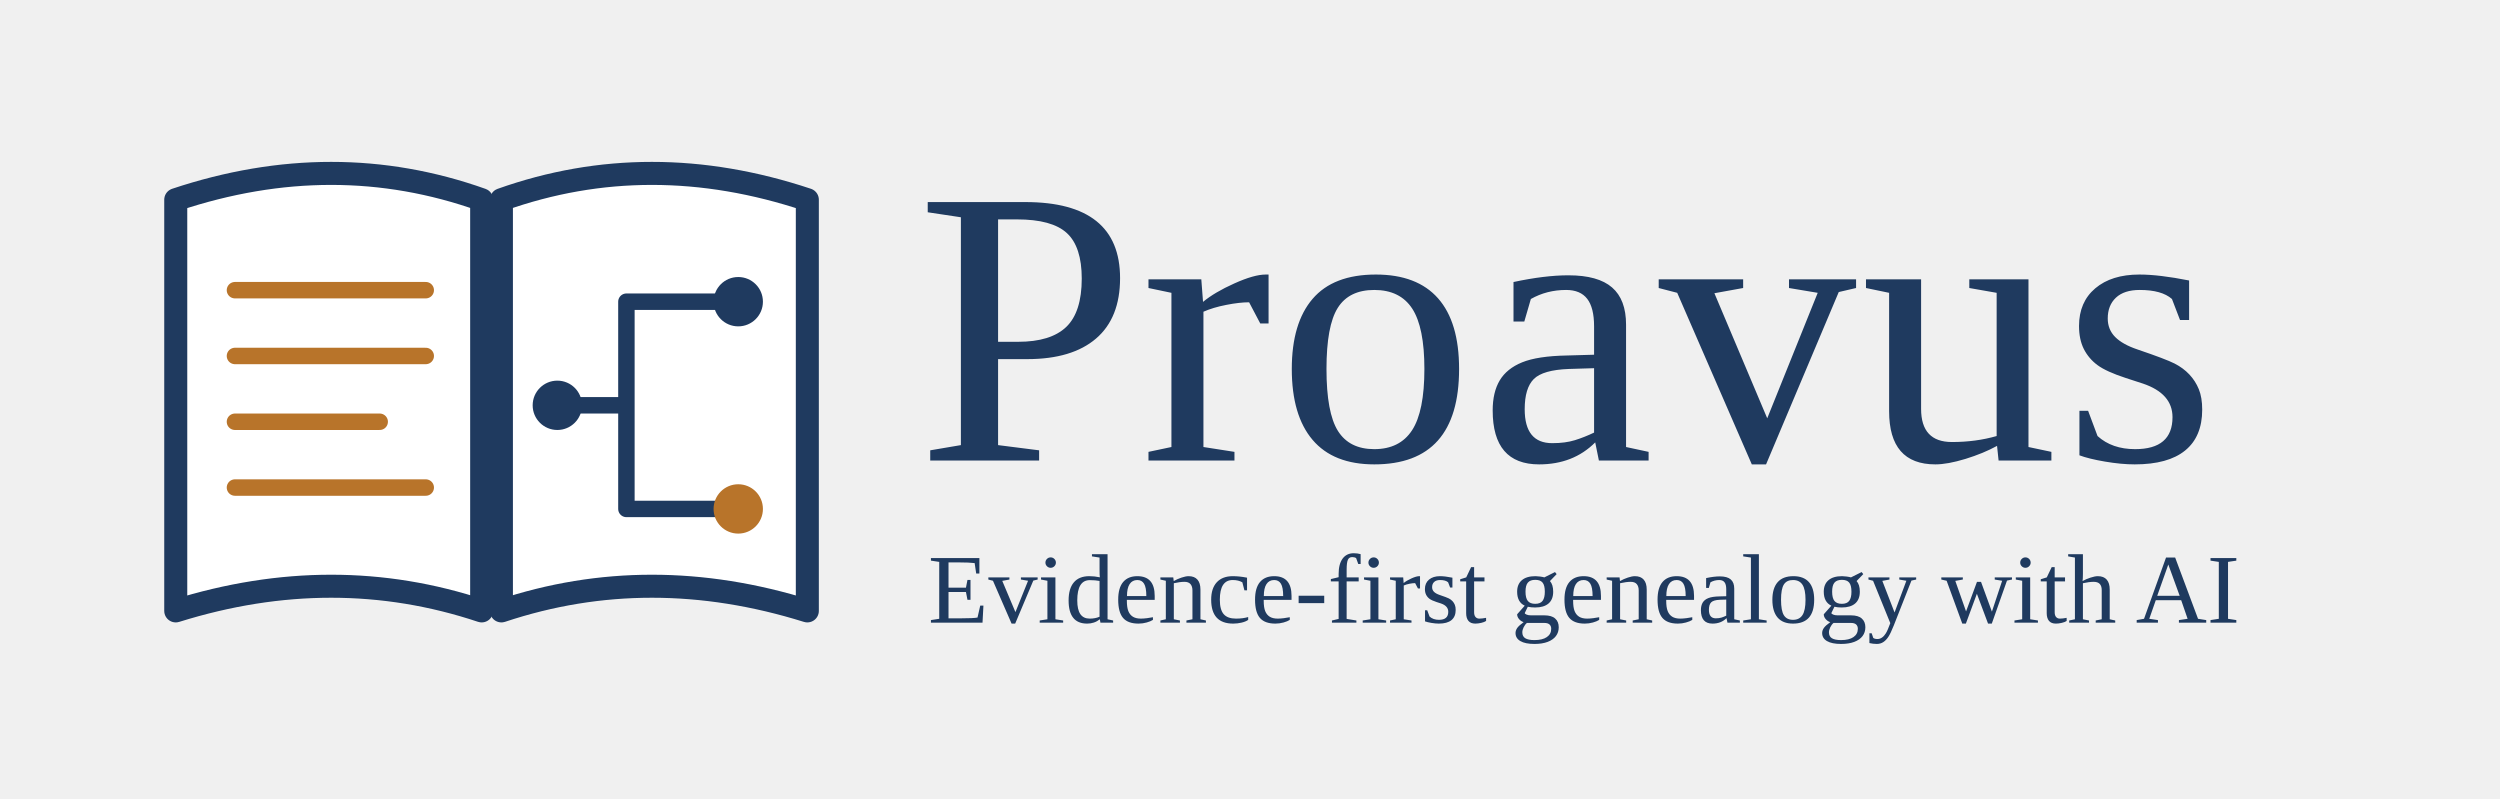
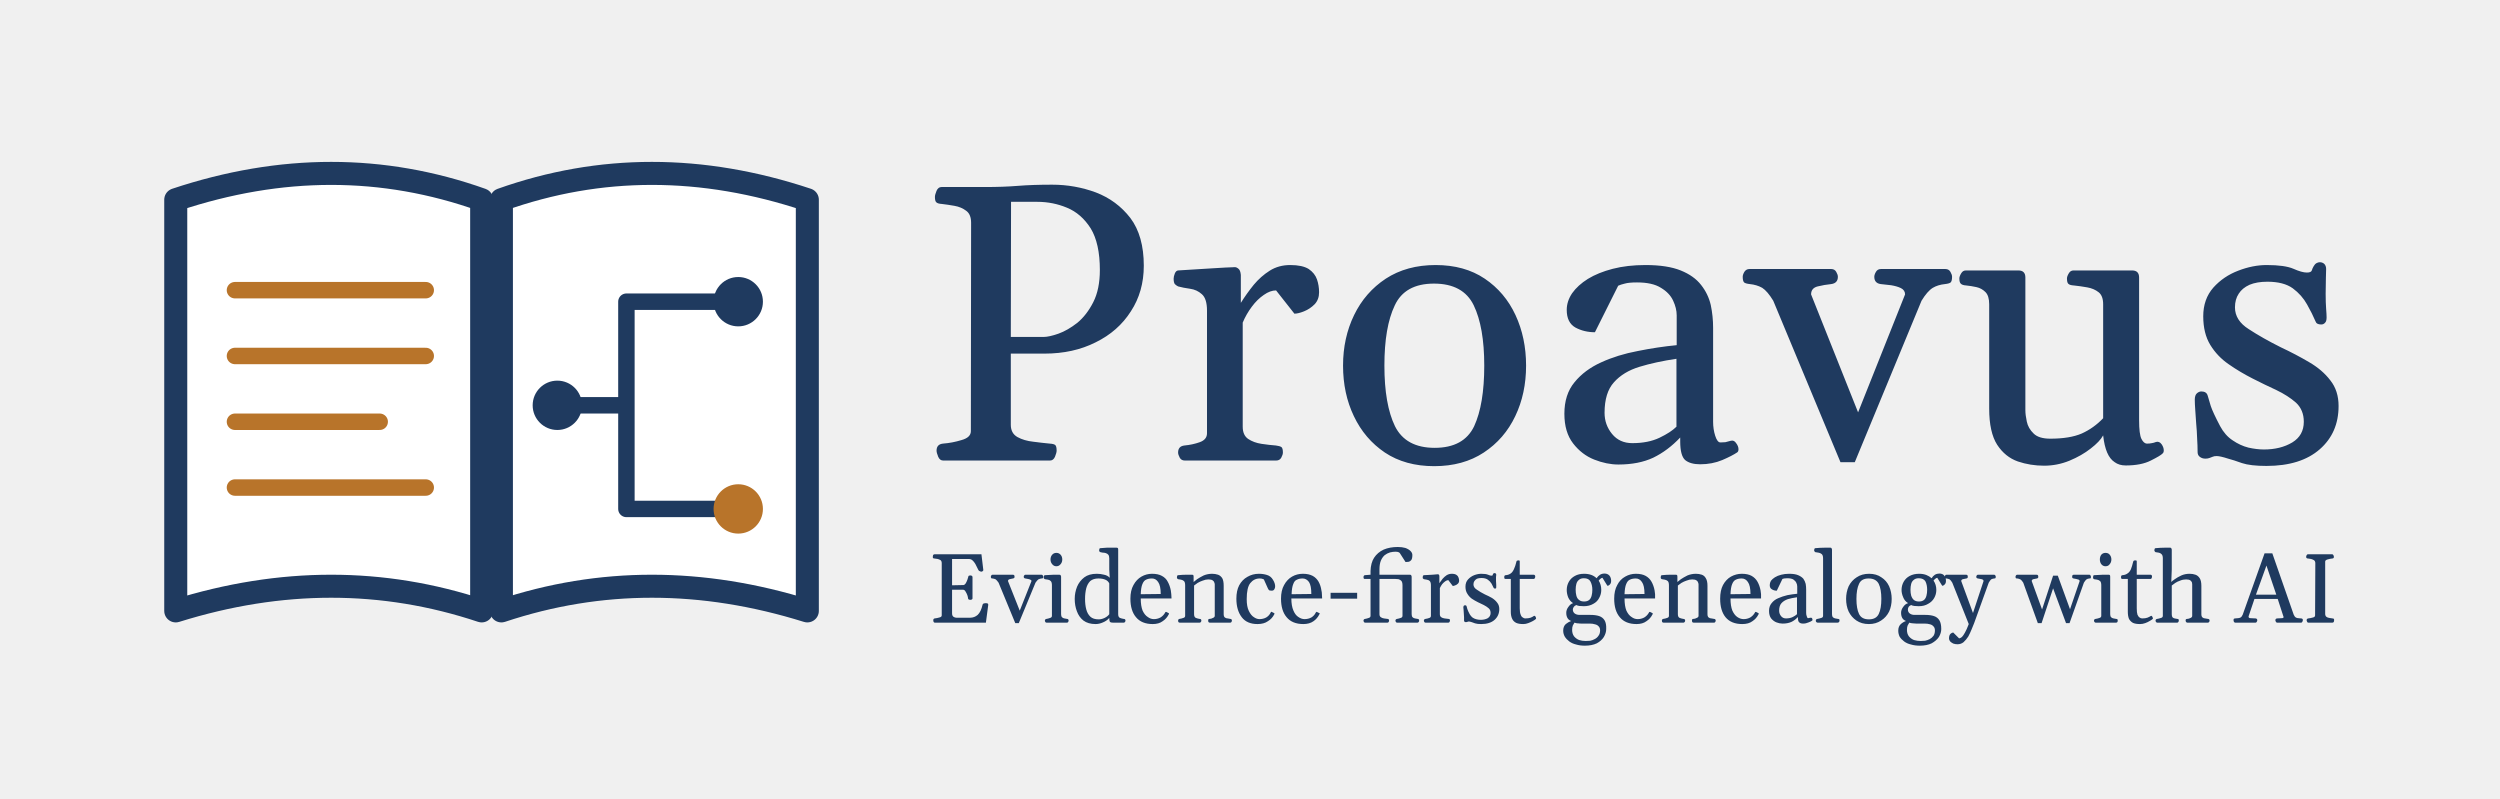
<svg xmlns="http://www.w3.org/2000/svg" viewBox="110 150 1064 340" role="img" aria-label="Proavus — evidence-first genealogy with AI">
  <g transform="translate(140 130) scale(0.70)">
    <path d="M64 400 L64 150 Q160 118 250 150 L250 400 Q160 370 64 400 Z" fill="#FFFFFF" stroke="#1F3A5F" stroke-width="14" stroke-linejoin="round" />
    <path d="M262 150 Q352 118 448 150 L448 400 Q352 370 262 400 Z" fill="#FFFFFF" stroke="#1F3A5F" stroke-width="14" stroke-linejoin="round" />
    <g stroke="#B8742A" stroke-width="10" stroke-linecap="round">
      <line x1="100" y1="205" x2="216" y2="205" />
      <line x1="100" y1="245" x2="216" y2="245" />
      <line x1="100" y1="285" x2="188" y2="285" />
      <line x1="100" y1="325" x2="216" y2="325" />
    </g>
    <path d="M300 275 L338 275 M338 212 L338 338 M338 212 L392 212 M338 338 L392 338" fill="none" stroke="#1F3A5F" stroke-width="10" stroke-linecap="round" stroke-linejoin="round" />
    <circle cx="296" cy="275" r="15" fill="#1F3A5F" />
    <circle cx="406" cy="212" r="15" fill="#1F3A5F" />
    <circle cx="406" cy="338" r="15" fill="#B8742A" />
  </g>
-   <text x="500" y="346" font-family="Georgia, 'Times New Roman', serif" font-size="168" fill="#1F3A5F" letter-spacing="2">Proavus</text>
-   <text x="505" y="415" font-family="Georgia, 'Times New Roman', serif" font-size="41.97" fill="#1F3A5F">Evidence-first genealogy with AI</text>
+   <g id="lettering" fill="#1F3A5F" aria-hidden="true">
+     <path d="M511.4 346Q510 346 509.3 344.4Q508.6 342.7 508.6 341.8Q508.6 339.1 511.3 338.8Q515.3 338.5 519.2 337.3Q523.2 336.2 523.2 333.5L523.3 244.8Q523.3 241.2 521.2 239.7Q519.1 238.1 516.2 237.6Q513.4 237.1 510.8 236.8Q509.1 236.7 508.5 236.1Q507.9 235.6 507.9 233.8Q507.9 232.9 508.6 231.2Q509.3 229.6 510.7 229.6H529Q537.1 229.6 543.2 229.1Q549.4 228.6 557.8 228.6Q567.5 228.6 576.4 231.9Q585.3 235.3 591.1 242.8Q596.8 250.4 596.8 263.1Q596.8 274.1 591.3 282.5Q585.9 291 576.3 295.7Q566.8 300.5 554.5 300.5H540.2V330.8Q540.2 334.4 543 336Q545.9 337.6 549.8 338Q553.6 338.5 556.8 338.8Q558.5 338.9 559.1 339.4Q559.7 339.9 559.7 341.8Q559.7 342.7 559 344.4Q558.3 346 556.9 346ZM540.2 293.4H554.2Q556.5 293.4 560.5 292Q564.4 290.6 568.5 287.4Q572.5 284.1 575.3 278.6Q578.1 273.1 578.1 264.9Q578.1 253.6 574.2 247.2Q570.2 240.9 564.1 238.4Q558.1 235.9 551.5 235.9H540.3ZM614.2 346Q612.8 346 612.1 344.8Q611.4 343.5 611.4 342.6Q611.4 339.9 614.1 339.6Q617.5 339.3 620.6 338.2Q623.7 337.1 623.7 334.4V282.2Q623.7 277.1 621.5 275.2Q619.4 273.3 616.5 272.9Q613.6 272.5 611.4 271.9Q610.6 271.5 610 270.9Q609.5 270.2 609.5 268.6Q609.5 267.7 610 266.4Q610.5 265.2 611.4 265.1Q619.6 264.6 625.9 264.2Q632.1 263.8 635.6 263.7Q636.3 263.7 637.1 264.4Q637.9 265 638.1 267V278.9Q640.6 274.9 643.6 271.2Q646.6 267.6 650.4 265.2Q654.2 262.8 659.1 262.8Q664.3 262.8 667 264.5Q669.6 266.3 670.5 268.9Q671.4 271.5 671.4 274.4Q671.4 277.5 669.5 279.5Q667.5 281.5 665 282.5Q662.5 283.5 660.9 283.5L653.1 273.6Q650.6 273.6 647.9 275.5Q645.1 277.4 642.8 280.5Q640.4 283.7 638.9 287.3V331.6Q638.9 335.2 641.2 336.8Q643.6 338.4 646.9 338.9Q650.2 339.4 653 339.6Q654.7 339.8 655.4 340.3Q656 340.8 656 342.6Q656 343.5 655.3 344.8Q654.6 346 653.2 346ZM681.6 305.6Q681.6 293.8 686.3 284.1Q691 274.4 699.8 268.6Q708.7 262.8 721 262.8Q733.3 262.8 741.9 268.6Q750.5 274.4 755 284.1Q759.5 293.8 759.5 305.6Q759.5 317.5 754.9 327.1Q750.3 336.8 741.5 342.6Q732.7 348.4 720.4 348.4Q708.1 348.4 699.4 342.6Q690.8 336.8 686.2 327.1Q681.6 317.5 681.6 305.6ZM699.2 305.6Q699.2 322.1 703.7 331.4Q708.3 340.6 720.6 340.6Q733 340.6 737.4 331.4Q741.7 322.1 741.7 305.6Q741.7 289.2 737.2 279.9Q732.7 270.7 720.3 270.7Q707.9 270.7 703.6 280Q699.2 289.2 699.2 305.6ZM775.8 326.1Q775.8 317.9 780.1 312.7Q784.4 307.4 791.5 304.2Q798.5 301 807 299.4Q815.4 297.7 823.6 296.9V284.2Q823.6 281.2 822.1 278Q820.6 274.7 816.9 272.5Q813.3 270.2 806.7 270.2Q803.2 270.2 801.5 270.7Q799.8 271.1 798.7 271.6L788.8 291.4Q784.2 291.4 780.5 289.4Q776.8 287.3 776.8 281.9Q776.8 278.2 779.1 274.8Q781.5 271.4 785.8 268.7Q790.2 266 796.4 264.4Q802.6 262.8 810.3 262.8Q819.6 262.8 825.3 265.1Q831 267.4 834 271.3Q837 275.1 838.1 279.8Q839.1 284.6 839.1 289.5V329.5Q839.1 332.7 840 335.5Q840.9 338.3 842.2 338.3Q843.4 338.3 844.3 338.2Q845.1 338 846.6 337.6Q848 337.2 848.9 338.6Q849.9 339.9 849.9 341.2Q849.9 342.1 849.4 342.5Q847.2 344 843 345.8Q838.7 347.6 833.6 347.6Q829.4 347.6 827.2 345.8Q825.1 343.9 825.1 337.9V336.2Q819.8 341.8 813.6 344.8Q807.4 347.7 798.8 347.7Q793.8 347.7 788.5 345.6Q783.2 343.5 779.5 338.7Q775.8 333.9 775.8 326.1ZM792.9 325.7Q792.9 330.8 796.1 334.7Q799.3 338.6 804.7 338.6Q811.5 338.6 816.3 336.3Q821.1 334 823.5 331.6V302.7Q814.7 304 807.8 306.1Q800.9 308.2 796.9 312.7Q792.9 317.1 792.9 325.7ZM893.3 346.7 864.7 278Q862.2 273.9 860 272.5Q857.7 271.2 854.7 270.9Q852.9 270.7 852.3 270.2Q851.7 269.6 851.7 267.8Q851.7 266.9 852.4 265.7Q853.2 264.5 854.5 264.5H889.4Q890.8 264.5 891.5 265.7Q892.2 266.9 892.2 267.8Q892.2 270.5 889.4 270.9Q886.4 271.2 883.6 271.9Q880.8 272.6 880.8 275.3L900.8 325.5L920.8 275.3Q920.8 273.5 919 272.6Q917.3 271.8 914.9 271.4Q912.5 271.1 910.4 270.9Q907.7 270.5 907.7 267.8Q907.7 266.9 908.4 265.7Q909.1 264.5 910.5 264.5H938Q939.4 264.5 940.1 265.7Q940.8 266.9 940.8 267.8Q940.8 269.6 940.2 270.2Q939.6 270.7 937.8 270.9Q934.8 271.2 932.6 272.5Q930.3 273.9 927.8 278L899.4 346.7ZM980 348.2Q974.1 348.2 968.8 346.4Q963.4 344.5 960 339.3Q956.6 334 956.6 323.9V279.5Q956.6 275.9 955 274.3Q953.4 272.7 951.2 272.2Q948.9 271.7 946.9 271.5Q945.2 271.4 944.6 270.8Q943.9 270.3 943.9 268.5Q943.9 267.6 944.7 266.3Q945.4 265.1 946.7 265.1H969Q972 265.1 972 268.1V324.6Q972 326.6 972.6 329.4Q973.2 332.3 975.5 334.5Q977.7 336.7 982.6 336.7Q990.9 336.7 996 334.5Q1001.1 332.2 1005.1 328V279.5Q1005.1 275.9 1003.2 274.4Q1001.2 272.8 998.3 272.3Q995.5 271.8 992.7 271.5Q990.9 271.4 990.3 270.8Q989.7 270.3 989.7 268.5Q989.7 267.6 990.5 266.3Q991.2 265.1 992.5 265.1H1017.4Q1020.4 265.1 1020.4 268.1V328.8Q1020.4 334.8 1021.4 336.8Q1022.4 338.8 1023.8 338.8Q1024.9 338.8 1025.8 338.6Q1026.6 338.5 1027.6 338.1Q1029 337.7 1030 339.1Q1030.9 340.4 1030.9 341.7Q1030.9 342.6 1030.4 343Q1029.6 343.9 1025.4 346Q1021.3 348.1 1014.7 348.1Q1011.9 348.1 1010 346.7Q1008 345.4 1006.8 342.6Q1005.6 339.8 1005.1 335.3Q1003.7 337.9 999.8 340.9Q996 343.9 990.7 346.1Q985.5 348.2 980 348.2ZM1074.6 348.3Q1067.8 348.3 1064.2 347.1Q1060.6 345.8 1058.3 345.2Q1054.9 344.1 1053.4 344.1Q1052.3 344.1 1051.7 344.4Q1051 344.6 1050.4 344.9Q1049.7 345.2 1048.6 345.2Q1047.2 345.2 1046.2 344.4Q1045.3 343.7 1045.3 342.4Q1045.3 339.8 1045.1 336.6Q1045 333.4 1044.7 330.3Q1044.5 327.2 1044.3 324.5Q1044.1 321.8 1044.1 320.1Q1044.1 318.2 1045 317.4Q1045.9 316.6 1046.9 316.6Q1049.1 316.6 1049.6 318.4Q1050.1 320.2 1050.9 322.8Q1051.8 325.5 1054.9 331.4Q1057 335.3 1060.2 337.4Q1063.4 339.6 1066.9 340.5Q1070.5 341.3 1073.5 341.3Q1080.6 341.3 1085.6 338.3Q1090.5 335.3 1090.5 329.5Q1090.5 324.5 1087.2 321.4Q1083.8 318.4 1078.8 316Q1073.8 313.7 1068.7 311.1Q1063.2 308.3 1058.5 305Q1053.7 301.7 1050.7 296.8Q1047.7 291.9 1047.7 284.6Q1047.7 277.3 1052 272.4Q1056.3 267.6 1062.6 265.2Q1068.8 262.8 1074.7 262.8Q1082.4 262.8 1086.1 264.4Q1089.7 266 1091.8 266Q1093.6 266 1093.9 265.1Q1094.2 264.1 1094.7 263.3Q1095.2 262.4 1095.9 262Q1096.6 261.6 1097.3 261.6Q1098.4 261.6 1099.2 262.3Q1100 263.1 1100 264.5Q1100 265.2 1099.9 268.3Q1099.8 271.4 1099.8 275Q1099.8 278.9 1100 281.4Q1100.2 283.9 1100.2 285.1Q1100.2 286.8 1099.5 287.4Q1098.9 288.1 1097.9 288.1Q1095.9 288.1 1095.5 286.8Q1094.1 283.5 1091.9 279.6Q1089.7 275.6 1085.8 272.7Q1081.9 269.9 1075 269.9Q1070.5 269.9 1067.4 271.2Q1064.3 272.6 1062.8 275Q1061.2 277.4 1061.2 280.8Q1061.2 286.4 1067.1 290.1Q1072.9 293.9 1080.7 297.8Q1087.1 300.8 1092.7 304.1Q1098.4 307.4 1101.8 311.9Q1105.3 316.3 1105.3 322.8Q1105.3 334.2 1097.3 341.2Q1089.2 348.3 1074.6 348.3Z" />
+     <path d="M507.2 414Q507.2 413.3 507.8 413.2Q508.8 413.1 509.8 412.8Q510.8 412.6 510.8 411.9V389.7Q510.8 388.8 510.3 388.4Q509.8 388.1 509.1 387.9Q508.3 387.8 507.7 387.7Q507.3 387.7 507.1 387.5Q507 387.4 507 387Q507 386.7 507.1 386.3Q507.3 385.9 507.7 385.9L527.7 385.9L528.5 392.6Q528.5 392.9 528.2 393.1Q527.9 393.3 527.7 393.3Q527.4 393.3 527 393.1Q526.6 393 526.4 392.6Q525.6 391 525.1 390Q524.5 389 523.9 388.5Q523.3 387.9 522.2 387.9L515.2 387.9V399.1L520 399Q520.5 399 521 398.3Q521.4 397.6 521.7 396.8Q522 395.9 522.1 395.5Q522.1 395.1 522.4 395Q522.7 394.9 523 394.9Q523.2 394.9 523.5 395Q523.9 395.2 523.9 395.6V404.7Q523.9 405 523.5 405.2Q523.2 405.3 523 405.3Q522.7 405.3 522.4 405.2Q522.1 405.1 522 404.7Q522 404.2 521.7 403.3Q521.4 402.5 520.9 401.7Q520.5 401 519.9 401L515.2 401V411Q515.2 412.1 515.8 412.5Q516.4 412.9 517 412.9L522.9 412.9Q524.7 412.9 526.1 411.7Q527.5 410.4 528.2 407.3Q528.3 406.9 528.8 406.8Q529.3 406.7 529.6 406.7Q530 406.7 530.3 406.8Q530.6 407 530.6 407.4L529.6 415L507.8 415Q507.5 415 507.3 414.6Q507.2 414.2 507.2 414ZM542.1 415.2 535 398Q534.3 397 533.8 396.6Q533.2 396.3 532.5 396.2Q532 396.2 531.9 396.1Q531.7 395.9 531.7 395.5Q531.7 395.2 531.9 394.9Q532.1 394.6 532.4 394.6H541.1Q541.5 394.6 541.7 394.9Q541.8 395.2 541.8 395.5Q541.8 396.1 541.1 396.2Q540.4 396.3 539.7 396.5Q539 396.7 539 397.3L544 409.9L549 397.3Q549 396.9 548.5 396.7Q548.1 396.5 547.5 396.4Q546.9 396.3 546.4 396.2Q545.7 396.1 545.7 395.5Q545.7 395.2 545.9 394.9Q546.1 394.6 546.4 394.6H553.3Q553.6 394.6 553.8 394.9Q554 395.2 554 395.5Q554 395.9 553.8 396.1Q553.7 396.2 553.2 396.2Q552.5 396.3 551.9 396.6Q551.4 397 550.7 398L543.6 415.2ZM555.4 415Q555 415 554.9 414.7Q554.7 414.4 554.7 414.2Q554.7 413.5 555.4 413.4Q556.1 413.3 556.9 413Q557.7 412.8 557.7 412.1L557.7 399.1Q557.7 397.8 557.2 397.3Q556.7 396.8 556 396.7Q555.2 396.6 554.7 396.5Q554.5 396.4 554.3 396.2Q554.2 396.1 554.2 395.7Q554.2 395.4 554.3 395.1Q554.5 394.8 554.7 394.8Q556.7 394.7 558.4 394.6Q560.1 394.6 560.9 394.6Q561.1 394.6 561.3 394.7Q561.5 394.9 561.6 395.4V411.4Q561.6 412.3 562 412.7Q562.4 413.1 563 413.2Q563.6 413.3 564.1 413.4Q564.5 413.4 564.6 413.6Q564.8 413.7 564.8 414.2Q564.8 414.4 564.6 414.7Q564.5 415 564.1 415ZM559.6 391Q558.5 391 557.8 390.1Q557.1 389.3 557.1 388.1Q557.1 386.9 557.8 386.1Q558.5 385.3 559.6 385.3Q560.7 385.3 561.4 386.1Q562.1 386.9 562.1 388.1Q562.1 389.3 561.4 390.1Q560.7 391 559.6 391ZM576.3 415.6Q573.1 415.6 571.1 414.1Q569.2 412.6 568.3 410.1Q567.4 407.7 567.4 404.9Q567.4 402.2 568.4 399.7Q569.4 397.3 571.5 395.7Q573.5 394.2 576.8 394.2Q578.4 394.2 579.9 394.6Q581.4 394.9 582.3 395.9L582.1 392.4V387.6Q582.1 386.6 581.7 386.1Q581.3 385.6 580.6 385.4Q580 385.2 579.3 385.2Q578.7 385.1 578.3 385Q578.1 384.9 577.9 384.7Q577.8 384.6 577.8 384.2Q577.8 383.9 577.9 383.6Q578 383.3 578.3 383.3Q579.6 383.2 581 383.1Q582.4 383.1 583.6 383.1Q584.8 383.1 585.3 383.1Q585.5 383.1 585.7 383.2Q585.9 383.4 585.9 383.9V411.4Q585.9 412.7 586.7 413Q587.5 413.3 588.2 413.4Q588.7 413.4 588.8 413.6Q589 413.7 589 414.2Q589 414.4 588.8 414.7Q588.6 415 588.3 415H583.7Q582.5 415 582.3 414.5Q582.1 414 582.1 413Q581.1 414.2 579.4 414.9Q577.8 415.6 576.3 415.6ZM577.6 413.6Q578.8 413.6 580.1 413Q581.5 412.3 582.1 411.4V398.3Q581.6 397.2 580.4 396.7Q579.2 396.2 577.5 396.2Q575.3 396.2 574 397.3Q572.8 398.5 572.3 400.4Q571.8 402.4 571.8 404.9Q571.8 407.4 572.3 409.3Q572.8 411.3 574.1 412.5Q575.3 413.6 577.6 413.6ZM600.6 415.6Q595.9 415.6 593.5 412.7Q591.1 409.9 591.1 404.8Q591.1 401.3 592.4 399Q593.7 396.6 595.8 395.4Q597.9 394.2 600.3 394.2Q602.9 394.2 604.5 395.1Q606.2 396 607 397.6Q607.9 399.2 608.3 401.3Q608.4 402.1 608.5 402.9Q608.6 403.8 608.6 404.7H595.5Q595.5 407.9 596.3 409.9Q597.2 411.8 598.5 412.6Q599.7 413.5 601.1 413.5Q602.6 413.5 603.9 412.8Q605.2 412 605.9 410.7Q605.9 410.6 606 410.5Q606.1 410.4 606.3 410.4L607.3 410.9Q607.5 411 607.5 411.1Q607.5 411.2 607.5 411.3Q607.4 411.4 607.4 411.5Q606.5 413.3 604.8 414.4Q603.2 415.6 600.6 415.6ZM595.5 402.9 604 402.8Q604 399.2 602.9 397.7Q601.9 396.2 600.3 396.2Q598.8 396.2 597.8 396.7Q596.8 397.1 596.2 398.6Q595.6 400 595.5 402.9ZM612.1 415Q611.7 415 611.5 414.7Q611.4 414.4 611.4 414.2Q611.4 413.5 612 413.4Q612.8 413.3 613.6 413Q614.4 412.8 614.4 412.1V399.1Q614.4 397.8 613.9 397.3Q613.3 396.8 612.6 396.7Q611.9 396.6 611.4 396.5Q611.2 396.4 611 396.2Q610.9 396.1 610.9 395.7Q610.9 395.4 611 395.1Q611.1 394.8 611.4 394.8Q613.3 394.6 615 394.6Q616.6 394.6 617.4 394.6Q617.6 394.6 617.8 394.7Q618 394.9 618 395.4V397.7Q618.4 397.3 619.5 396.5Q620.7 395.7 622.3 394.9Q624 394.2 625.9 394.2Q627.2 394.2 628.4 394.6Q629.5 395 630.2 396.1Q630.8 397.2 630.8 399.3V411.4Q630.8 412.4 631.3 412.8Q631.8 413.2 632.5 413.2Q633.1 413.3 633.6 413.4Q634 413.4 634.1 413.6Q634.3 413.7 634.3 414.2Q634.3 414.4 634.1 414.7Q634 415 633.6 415H624.9Q624.5 415 624.3 414.7Q624.2 414.4 624.2 414.2Q624.2 413.8 624.3 413.6Q624.4 413.4 624.8 413.4Q625.5 413.4 626.2 413Q627 412.7 627 412.1V398.7Q627 398.4 626.8 397.9Q626.7 397.4 626.1 397Q625.5 396.6 624.3 396.6Q623.1 396.6 621.9 397.1Q620.7 397.5 619.7 398.1Q618.8 398.7 618.2 399.2V411.4Q618.2 412.7 619 413Q619.8 413.3 620.5 413.4Q621 413.4 621.1 413.6Q621.3 413.7 621.3 414.2Q621.3 414.4 621.1 414.7Q620.9 415 620.6 415ZM645.2 415.6Q640.7 415.6 638.5 412.7Q636.2 409.7 636.2 404.8Q636.2 401.4 637.4 399.1Q638.7 396.7 640.9 395.5Q643.1 394.2 645.8 394.2Q647.6 394.2 649.2 394.7Q650.9 395.2 651.8 396.8Q652.3 397.6 652.5 398.3Q652.7 399 652.7 399.5Q652.7 400.1 652.5 400.5Q652.3 401 652 401.2Q651.6 401.4 651.3 401.4Q650.7 401.4 650.3 401.3Q649.9 401.1 649.6 400.4L647.9 396.6Q647.9 396.6 647.4 396.4Q647 396.2 646.1 396.2Q643.7 396.2 642.1 398.2Q640.6 400.1 640.6 405Q640.6 408.2 641.5 410Q642.4 411.9 643.7 412.7Q644.9 413.5 646 413.5Q647.6 413.5 648.9 412.8Q650.2 412 650.8 410.7Q650.9 410.6 650.9 410.5Q651 410.3 651.2 410.4L652.2 410.9Q652.4 411 652.4 411.1Q652.4 411.2 652.4 411.3Q652.4 411.4 652.3 411.5Q651.4 413.3 649.6 414.4Q647.9 415.6 645.2 415.6ZM664.7 415.6Q660 415.6 657.6 412.7Q655.2 409.9 655.2 404.8Q655.2 401.3 656.5 399Q657.8 396.6 659.9 395.4Q662 394.2 664.5 394.2Q667 394.2 668.7 395.1Q670.3 396 671.2 397.6Q672.1 399.2 672.4 401.3Q672.6 402.1 672.6 402.9Q672.7 403.8 672.7 404.7H659.6Q659.6 407.9 660.5 409.9Q661.3 411.8 662.6 412.6Q663.9 413.5 665.2 413.5Q666.8 413.5 668.1 412.8Q669.4 412 670 410.7Q670.1 410.6 670.2 410.5Q670.2 410.4 670.4 410.4L671.4 410.9Q671.7 411 671.7 411.1Q671.7 411.2 671.6 411.3Q671.6 411.4 671.5 411.5Q670.6 413.3 669 414.4Q667.3 415.6 664.7 415.6ZM659.7 402.9 668.1 402.8Q668.1 399.2 667.1 397.7Q666 396.2 664.4 396.2Q663 396.2 662 396.7Q660.9 397.1 660.4 398.6Q659.8 400 659.7 402.9ZM676.3 404.8V402.3H687.6V404.8ZM691 415Q690.6 415 690.5 414.7Q690.3 414.4 690.3 414.2Q690.3 413.5 691 413.4Q691.7 413.3 692.5 413Q693.3 412.8 693.3 412.1V396.4H690.8Q690.6 396.4 690.4 396.2Q690.3 396 690.3 395.7Q690.3 395 690.8 394.8L693.3 394.6L693.3 393Q693.4 389.6 694.8 387.4Q696.3 385.1 698.9 383.9Q701.5 382.8 704.9 382.8Q706.7 382.8 708.1 383.2Q709.5 383.7 710.3 384.5Q711.1 385.3 711.1 386.2Q711.1 387.8 710.6 388.4Q710.1 389 709.5 389.1Q708.8 389.2 708.2 389.2L705.7 385.3Q705.3 385 704.9 384.9Q704.5 384.8 704 384.8Q702.8 384.8 701.6 385.1Q700.3 385.5 699.3 386.3Q698.3 387.2 697.7 388.6Q697.1 390.1 697.1 392.3V394.6H707.1Q708.1 394.6 708.9 394.6Q709.6 394.6 710.1 394.6Q710.3 394.6 710.5 394.7Q710.7 394.9 710.8 395.4V411.4Q710.8 412.3 711.2 412.7Q711.6 413.1 712.2 413.2Q712.8 413.3 713.3 413.4Q713.7 413.4 713.8 413.6Q714 413.7 714 414.2Q714 414.4 713.8 414.7Q713.6 415 713.3 415H704.6Q704.2 415 704.1 414.7Q703.9 414.4 703.9 414.2Q703.9 413.5 704.6 413.4Q705.3 413.3 706.1 413Q706.9 412.8 706.9 412.1L706.9 399.1Q706.9 397.8 706.4 397.2Q705.9 396.7 705.2 396.5Q704.4 396.4 703.9 396.4L697.1 396.4V411.4Q697.1 412.3 697.7 412.7Q698.3 413.1 699 413.2Q699.8 413.3 700.5 413.4Q700.9 413.4 701 413.6Q701.2 413.7 701.2 414.2Q701.2 414.4 701 414.7Q700.9 415 700.5 415ZM716.7 415Q716.3 415 716.2 414.7Q716 414.4 716 414.2Q716 413.5 716.7 413.4Q717.5 413.3 718.3 413Q719 412.8 719 412.1V399.1Q719 397.8 718.5 397.3Q718 396.8 717.2 396.7Q716.5 396.6 716 396.5Q715.8 396.4 715.6 396.2Q715.5 396.1 715.5 395.7Q715.5 395.4 715.6 395.1Q715.8 394.8 716 394.8Q718 394.7 719.6 394.6Q721.1 394.5 722 394.4Q722.2 394.4 722.4 394.6Q722.6 394.8 722.6 395.3V398.2Q723.3 397.2 724 396.3Q724.8 395.4 725.7 394.8Q726.7 394.2 727.9 394.2Q729.2 394.2 729.9 394.7Q730.5 395.1 730.7 395.7Q731 396.4 731 397.1Q731 397.9 730.5 398.4Q730 398.9 729.4 399.1Q728.7 399.4 728.3 399.4L726.4 396.9Q725.8 396.9 725.1 397.4Q724.4 397.9 723.8 398.6Q723.2 399.4 722.8 400.3V411.4Q722.8 412.3 723.4 412.7Q724 413.1 724.8 413.2Q725.7 413.3 726.4 413.4Q726.8 413.4 727 413.6Q727.1 413.7 727.1 414.2Q727.1 414.4 726.9 414.7Q726.8 415 726.4 415ZM740.4 415.6Q738.7 415.6 737.8 415.3Q736.9 415 736.4 414.8Q735.5 414.5 735.1 414.5Q734.9 414.5 734.7 414.6Q734.5 414.7 734.4 414.7Q734.2 414.8 733.9 414.8Q733.6 414.8 733.3 414.6Q733.1 414.4 733.1 414.1Q733.1 413.4 733.1 412.7Q733 411.9 733 411.1Q732.9 410.3 732.9 409.6Q732.8 409 732.8 408.5Q732.8 408.1 733 407.8Q733.3 407.6 733.5 407.6Q734.1 407.6 734.2 408.1Q734.3 408.5 734.5 409.2Q734.7 409.9 735.5 411.4Q736 412.3 736.8 412.9Q737.6 413.4 738.5 413.6Q739.4 413.8 740.2 413.8Q741.9 413.8 743.2 413.1Q744.4 412.3 744.4 410.9Q744.4 409.6 743.6 408.9Q742.7 408.1 741.5 407.5Q740.2 406.9 739 406.3Q737.6 405.6 736.4 404.8Q735.2 403.9 734.5 402.7Q733.7 401.5 733.7 399.7Q733.7 397.8 734.8 396.6Q735.9 395.4 737.4 394.8Q739 394.2 740.4 394.2Q742.4 394.2 743.3 394.6Q744.2 395 744.7 395Q745.2 395 745.3 394.8Q745.3 394.5 745.4 394.3Q745.6 394.1 745.7 394Q745.9 393.9 746.1 393.9Q746.4 393.9 746.6 394.1Q746.8 394.3 746.8 394.6Q746.8 394.8 746.7 395.6Q746.7 396.4 746.7 397.3Q746.7 398.2 746.8 398.9Q746.8 399.5 746.8 399.8Q746.8 400.2 746.7 400.4Q746.5 400.5 746.3 400.5Q745.8 400.5 745.7 400.2Q745.3 399.4 744.8 398.4Q744.2 397.4 743.2 396.7Q742.2 396 740.5 396Q739.4 396 738.6 396.3Q737.9 396.7 737.5 397.3Q737.1 397.9 737.1 398.7Q737.1 400.1 738.6 401Q740 402 742 403Q743.6 403.7 745 404.5Q746.4 405.4 747.2 406.5Q748.1 407.6 748.1 409.2Q748.1 412 746.1 413.8Q744.1 415.6 740.4 415.6ZM758.3 415.6Q756.4 415.6 755.3 415.1Q754.1 414.5 753.6 413.4Q753 412.2 753 410.4V396.4H750.7Q750.4 396.4 750.3 396.2Q750.2 396 750.2 395.7Q750.2 394.8 750.8 394.8Q752.1 394.7 752.9 394.1Q753.7 393.6 754.3 392.3Q754.9 391.1 755.4 389Q755.4 388.7 755.7 388.6Q755.9 388.5 756.2 388.5Q756.7 388.5 756.7 388.6Q756.8 388.7 756.8 389V394.6H762.9Q763.1 394.7 763.3 394.9Q763.4 395.1 763.4 395.3Q763.4 395.8 763.2 396.1Q763 396.4 762.8 396.4H756.8V408.9Q756.8 410.7 757.2 411.6Q757.5 412.5 758.1 412.8Q758.6 413.2 759.1 413.2Q760.5 413.2 761.4 412.9Q762.2 412.6 762.9 412.1Q763.2 412 763.4 412.3Q763.6 412.5 763.7 412.9Q763.8 413.3 763.7 413.4Q763.3 413.8 762.4 414.3Q761.5 414.8 760.4 415.2Q759.4 415.6 758.3 415.6ZM784.5 424.8Q782.4 424.8 780.8 424.3Q779.1 423.9 777.9 423Q776.7 422.1 776 421Q775.3 419.8 775.3 418.4Q775.3 416.6 776.4 415.6Q777.5 414.7 778.7 414.3Q777.6 413.9 777.1 413Q776.6 412.1 776.6 410.8Q776.6 409.5 777.5 408.3Q778.4 407 779.5 406.7Q778.1 405.8 777.4 404.2Q776.8 402.6 776.8 401.1Q776.8 399.2 777.7 397.6Q778.6 396 780.3 395.1Q781.9 394.2 784.2 394.2Q785.9 394.2 787.3 394.7Q788.6 395.2 789.5 396.1Q790.1 395.2 791 394.6Q791.8 394.1 792.9 394.1Q794.2 394.1 795 395Q795.7 395.9 795.7 397.2Q795.7 398.2 795.2 398.7Q794.7 399.3 794.1 399.3L792 395.9Q791.5 396 791.2 396.3Q790.9 396.5 790.4 397.1Q791.5 398.8 791.5 401.1Q791.5 402.9 790.6 404.5Q789.8 406.1 788.1 407Q786.4 408 784.1 408Q783.1 408 782.2 407.9Q781.4 407.8 780.9 407.5Q780.1 407.8 779.8 408.3Q779.4 408.9 779.4 409.4Q779.4 410.5 780.2 411.1Q781 411.7 782.3 411.7H786.9Q789.1 411.7 790.6 412.2Q792.1 412.7 792.9 414Q793.7 415.3 793.6 417.7Q793.6 419.4 792.6 421.1Q791.6 422.7 789.6 423.8Q787.5 424.8 784.5 424.8ZM784.9 422.8Q785.7 422.8 786.8 422.7Q787.8 422.5 788.7 422Q789.7 421.5 790.3 420.6Q791 419.7 791 418.3Q791 417.2 790.4 416.6Q789.8 415.9 788.8 415.7Q787.9 415.4 786.7 415.4H783.1Q782.2 415.4 781.7 415.3Q781.1 415.3 780.8 415.2Q780.4 415.1 780.1 415Q779.8 415.4 779.4 416.2Q779.1 416.9 779.1 418.1Q779.1 419.7 779.9 420.8Q780.8 421.9 782.1 422.4Q783.4 422.8 784.9 422.8ZM784.2 406Q785.6 406 786.4 405.3Q787.1 404.7 787.4 403.5Q787.7 402.4 787.7 401Q787.7 399 786.9 397.5Q786.2 396.1 784.1 396.1Q782.7 396.1 782 396.8Q781.2 397.4 780.9 398.5Q780.6 399.6 780.6 401Q780.6 402.4 780.9 403.5Q781.2 404.7 782 405.3Q782.8 406 784.2 406ZM806.5 415.6Q801.8 415.6 799.4 412.7Q797 409.9 797 404.8Q797 401.3 798.3 399Q799.5 396.6 801.7 395.4Q803.8 394.2 806.2 394.2Q808.8 394.2 810.4 395.1Q812 396 812.9 397.6Q813.8 399.2 814.2 401.3Q814.3 402.1 814.4 402.9Q814.4 403.8 814.4 404.7H801.4Q801.4 407.9 802.2 409.9Q803.1 411.8 804.4 412.6Q805.6 413.5 807 413.5Q808.5 413.5 809.8 412.8Q811.1 412 811.8 410.7Q811.8 410.6 811.9 410.5Q812 410.4 812.2 410.4L813.2 410.9Q813.4 411 813.4 411.1Q813.4 411.2 813.4 411.3Q813.3 411.4 813.3 411.5Q812.4 413.3 810.7 414.4Q809.1 415.6 806.5 415.6ZM801.4 402.9 809.9 402.8Q809.9 399.2 808.8 397.7Q807.8 396.2 806.2 396.2Q804.7 396.2 803.7 396.7Q802.7 397.1 802.1 398.6Q801.5 400 801.4 402.9ZM818 415Q817.6 415 817.4 414.7Q817.3 414.4 817.3 414.2Q817.3 413.5 817.9 413.4Q818.7 413.3 819.5 413Q820.3 412.8 820.3 412.1V399.1Q820.3 397.8 819.8 397.3Q819.2 396.8 818.5 396.7Q817.8 396.6 817.3 396.5Q817 396.4 816.9 396.2Q816.8 396.1 816.8 395.7Q816.8 395.4 816.9 395.1Q817 394.8 817.3 394.8Q819.2 394.6 820.9 394.6Q822.5 394.6 823.3 394.6Q823.5 394.6 823.7 394.7Q823.9 394.9 823.9 395.4V397.7Q824.3 397.3 825.4 396.5Q826.6 395.7 828.2 394.9Q829.9 394.2 831.8 394.2Q833.1 394.2 834.3 394.6Q835.4 395 836 396.1Q836.7 397.2 836.7 399.3V411.4Q836.7 412.4 837.2 412.8Q837.7 413.2 838.4 413.2Q839 413.3 839.5 413.4Q839.9 413.4 840 413.6Q840.2 413.7 840.2 414.2Q840.2 414.4 840 414.7Q839.9 415 839.5 415H830.8Q830.4 415 830.2 414.7Q830.1 414.4 830.1 414.2Q830.1 413.8 830.2 413.6Q830.3 413.4 830.7 413.4Q831.4 413.4 832.1 413Q832.9 412.7 832.9 412.1V398.7Q832.9 398.4 832.7 397.9Q832.6 397.4 832 397Q831.4 396.6 830.2 396.6Q829 396.6 827.8 397.1Q826.6 397.5 825.6 398.1Q824.7 398.7 824.1 399.2V411.4Q824.1 412.7 824.9 413Q825.7 413.3 826.4 413.4Q826.8 413.4 827 413.6Q827.2 413.7 827.2 414.2Q827.2 414.4 827 414.7Q826.8 415 826.5 415ZM851.5 415.6Q846.8 415.6 844.4 412.7Q842.1 409.9 842.1 404.8Q842.1 401.3 843.3 399Q844.6 396.6 846.7 395.4Q848.9 394.2 851.3 394.2Q853.9 394.2 855.5 395.1Q857.1 396 858 397.6Q858.9 399.2 859.3 401.3Q859.4 402.1 859.5 402.9Q859.5 403.8 859.5 404.7H846.5Q846.5 407.9 847.3 409.9Q848.2 411.8 849.4 412.6Q850.7 413.5 852.1 413.5Q853.6 413.5 854.9 412.8Q856.2 412 856.9 410.7Q856.9 410.6 857 410.5Q857.1 410.4 857.3 410.4L858.3 410.9Q858.5 411 858.5 411.1Q858.5 411.2 858.5 411.3Q858.4 411.4 858.4 411.5Q857.5 413.3 855.8 414.4Q854.2 415.6 851.5 415.6ZM846.5 402.9 855 402.8Q855 399.2 853.9 397.7Q852.9 396.2 851.3 396.2Q849.8 396.2 848.8 396.7Q847.8 397.1 847.2 398.6Q846.6 400 846.5 402.9ZM862.9 410Q862.9 408 864 406.7Q865.1 405.3 866.8 404.6Q868.6 403.8 870.7 403.3Q872.8 402.9 874.9 402.7V399.6Q874.9 398.8 874.5 398Q874.1 397.2 873.2 396.6Q872.3 396.1 870.6 396.1Q869.8 396.1 869.3 396.2Q868.9 396.3 868.6 396.4L866.2 401.4Q865 401.4 864.1 400.8Q863.2 400.3 863.2 399Q863.2 398.1 863.7 397.2Q864.3 396.4 865.4 395.7Q866.5 395 868.1 394.6Q869.6 394.2 871.5 394.2Q873.9 394.2 875.3 394.8Q876.7 395.4 877.5 396.3Q878.2 397.3 878.5 398.5Q878.7 399.7 878.7 400.9V410.9Q878.7 411.7 879 412.4Q879.2 413.1 879.5 413.1Q879.8 413.1 880 413Q880.2 413 880.6 412.9Q880.9 412.8 881.2 413.1Q881.4 413.5 881.4 413.8Q881.4 414 881.3 414.1Q880.8 414.5 879.7 414.9Q878.6 415.4 877.4 415.4Q876.3 415.4 875.8 414.9Q875.2 414.5 875.2 413V412.6Q873.9 414 872.4 414.7Q870.8 415.4 868.7 415.4Q867.4 415.4 866.1 414.9Q864.8 414.4 863.8 413.2Q862.9 412 862.9 410ZM867.2 409.9Q867.2 411.2 868 412.2Q868.8 413.2 870.1 413.2Q871.8 413.2 873 412.6Q874.2 412 874.8 411.4V404.2Q872.6 404.5 870.9 405Q869.2 405.6 868.2 406.7Q867.2 407.8 867.2 409.9ZM883.6 415Q883.2 415 883 414.7Q882.8 414.5 882.8 414.2Q882.8 413.5 883.5 413.4Q884.2 413.3 885.1 413Q885.9 412.8 885.9 412.1L885.9 387.6Q885.9 386.3 885.3 385.8Q884.7 385.3 883.9 385.2Q883.2 385.1 882.6 385Q882.4 384.9 882.3 384.7Q882.1 384.6 882.1 384.2Q882.1 383.9 882.2 383.6Q882.4 383.3 882.6 383.3Q884.7 383.1 886.4 383.1Q888.2 383.1 889.1 383.1Q889.2 383.1 889.4 383.2Q889.6 383.4 889.7 383.9V411.4Q889.7 412.3 890.1 412.7Q890.5 413.1 891.1 413.2Q891.7 413.3 892.2 413.4Q892.6 413.4 892.8 413.6Q892.9 413.7 892.9 414.1Q892.9 414.5 892.7 414.7Q892.5 415 892.1 415ZM895.7 404.9Q895.7 402 896.8 399.5Q898 397.1 900.2 395.7Q902.4 394.2 905.5 394.2Q908.6 394.2 910.7 395.7Q912.9 397.1 914 399.5Q915.1 402 915.1 404.9Q915.1 407.9 914 410.3Q912.8 412.7 910.6 414.1Q908.4 415.6 905.4 415.6Q902.3 415.6 900.1 414.1Q898 412.7 896.8 410.3Q895.7 407.9 895.7 404.9ZM900.1 404.9Q900.1 409 901.2 411.3Q902.3 413.6 905.4 413.6Q908.5 413.6 909.6 411.3Q910.7 409 910.7 404.9Q910.7 400.8 909.6 398.5Q908.4 396.2 905.3 396.2Q902.2 396.2 901.2 398.5Q900.1 400.8 900.1 404.9ZM927 424.8Q925 424.8 923.3 424.3Q921.6 423.9 920.4 423Q919.2 422.1 918.5 421Q917.9 419.8 917.9 418.4Q917.9 416.6 919 415.6Q920 414.7 921.2 414.3Q920.1 413.9 919.6 413Q919.1 412.1 919.1 410.8Q919.1 409.5 920 408.3Q920.9 407 922.1 406.7Q920.6 405.8 920 404.2Q919.3 402.6 919.3 401.1Q919.3 399.2 920.2 397.6Q921.1 396 922.8 395.1Q924.5 394.2 926.8 394.2Q928.5 394.2 929.8 394.7Q931.1 395.2 932.1 396.1Q932.6 395.2 933.5 394.6Q934.4 394.1 935.4 394.1Q936.8 394.1 937.5 395Q938.2 395.9 938.2 397.2Q938.2 398.2 937.7 398.7Q937.2 399.3 936.6 399.3L934.5 395.9Q934 396 933.7 396.3Q933.4 396.5 932.9 397.1Q934.1 398.8 934.1 401.1Q934.1 402.9 933.2 404.5Q932.3 406.1 930.6 407Q929 408 926.6 408Q925.6 408 924.8 407.9Q923.9 407.8 923.4 407.5Q922.6 407.8 922.3 408.3Q922 408.9 922 409.4Q922 410.5 922.8 411.1Q923.6 411.7 924.8 411.7H929.4Q931.6 411.7 933.1 412.2Q934.6 412.7 935.4 414Q936.2 415.3 936.2 417.7Q936.2 419.4 935.2 421.1Q934.1 422.7 932.1 423.8Q930.1 424.8 927 424.8ZM927.4 422.8Q928.2 422.8 929.3 422.7Q930.3 422.5 931.3 422Q932.2 421.5 932.9 420.6Q933.5 419.7 933.5 418.3Q933.5 417.2 932.9 416.6Q932.3 415.9 931.4 415.7Q930.4 415.4 929.2 415.4H925.6Q924.8 415.4 924.2 415.3Q923.7 415.3 923.3 415.2Q922.9 415.1 922.6 415Q922.3 415.4 921.9 416.2Q921.6 416.9 921.6 418.1Q921.6 419.7 922.4 420.8Q923.3 421.9 924.6 422.4Q926 422.8 927.4 422.8ZM926.7 406Q928.1 406 928.9 405.3Q929.6 404.7 929.9 403.5Q930.2 402.4 930.2 401Q930.2 399 929.5 397.5Q928.7 396.1 926.6 396.1Q925.3 396.1 924.5 396.8Q923.7 397.4 923.4 398.5Q923.1 399.6 923.1 401Q923.1 402.4 923.4 403.5Q923.8 404.7 924.5 405.3Q925.3 406 926.7 406ZM943.1 424.2Q942.2 424.2 941.3 423.9Q940.5 423.5 940 423Q939.5 422.4 939.5 421.7Q939.5 420.3 940.2 419.7Q940.8 419.2 941.3 419.2L943.8 421.7Q944.4 421.6 945 421.1Q945.6 420.5 946.3 419.2Q947 418 947.9 415.6L940.9 398Q940.3 397 939.8 396.6Q939.2 396.3 938.4 396.2Q938 396.2 937.8 396.1Q937.7 395.9 937.7 395.5Q937.7 395.2 937.9 394.9Q938 394.6 938.4 394.6H946.8Q947.2 394.6 947.4 394.9Q947.5 395.2 947.5 395.5Q947.5 396.1 946.9 396.2Q946.1 396.3 945.4 396.5Q944.7 396.7 944.7 397.3L949.7 410.9L954.2 397.3Q954.2 396.7 953.4 396.5Q952.6 396.3 951.8 396.2Q951.1 396.1 951.1 395.5Q951.1 395.2 951.3 394.9Q951.5 394.6 951.8 394.6H958.7Q959 394.6 959.2 394.9Q959.4 395.2 959.4 395.5Q959.4 395.9 959.2 396.1Q959.1 396.2 958.7 396.2Q957.9 396.3 957.4 396.6Q957 397 956.4 398L950.2 415.2Q949.7 416.4 949.1 417.9Q948.5 419.4 947.7 420.9Q946.8 422.3 945.7 423.3Q944.6 424.2 943.1 424.2ZM977.3 415.2 971.1 398Q970.5 397 969.9 396.6Q969.3 396.3 968.6 396.2Q968.1 396.2 968 396.1Q967.8 395.9 967.8 395.5Q967.8 395.2 968 394.9Q968.2 394.6 968.5 394.6H976.8Q977.2 394.6 977.4 394.9Q977.5 395.2 977.5 395.5Q977.5 396.1 976.9 396.2Q976.1 396.3 975.4 396.5Q974.7 396.7 974.7 397.3L979.1 409.4L983.8 395H985.8L991 409.3L995.1 397.3Q995.1 396.9 994.7 396.7Q994.2 396.5 993.6 396.4Q993 396.3 992.5 396.2Q991.9 396.1 991.9 395.5Q991.9 395.2 992 394.9Q992.2 394.6 992.6 394.6H999.2Q999.6 394.6 999.7 394.9Q999.9 395.2 999.9 395.5Q999.9 395.9 999.8 396.1Q999.6 396.2 999.2 396.2Q998.4 396.3 998 396.6Q997.5 397 996.9 398L990.8 415.2H989.3L983.8 400.4L978.9 415.2ZM1001.9 415Q1001.6 415 1001.4 414.7Q1001.2 414.4 1001.2 414.2Q1001.2 413.5 1001.9 413.4Q1002.7 413.3 1003.5 413Q1004.3 412.8 1004.3 412.1L1004.3 399.1Q1004.3 397.8 1003.8 397.3Q1003.2 396.8 1002.5 396.7Q1001.8 396.6 1001.2 396.5Q1001 396.4 1000.9 396.2Q1000.8 396.1 1000.8 395.7Q1000.8 395.4 1000.9 395.1Q1001 394.8 1001.2 394.8Q1003.3 394.7 1005 394.6Q1006.6 394.6 1007.5 394.6Q1007.7 394.6 1007.9 394.7Q1008.1 394.9 1008.1 395.4V411.4Q1008.1 412.3 1008.5 412.7Q1008.9 413.1 1009.5 413.2Q1010.1 413.3 1010.6 413.4Q1011 413.4 1011.2 413.6Q1011.3 413.7 1011.3 414.2Q1011.3 414.4 1011.2 414.7Q1011 415 1010.6 415ZM1006.1 391Q1005 391 1004.3 390.1Q1003.7 389.3 1003.7 388.1Q1003.7 386.9 1004.3 386.1Q1005 385.3 1006.1 385.3Q1007.3 385.3 1007.9 386.1Q1008.6 386.9 1008.6 388.1Q1008.6 389.3 1007.9 390.1Q1007.3 391 1006.1 391ZM1020.8 415.6Q1018.9 415.6 1017.8 415.1Q1016.7 414.5 1016.1 413.4Q1015.6 412.2 1015.6 410.4V396.4H1013.2Q1013 396.4 1012.8 396.2Q1012.7 396 1012.7 395.7Q1012.7 394.8 1013.3 394.8Q1014.6 394.7 1015.4 394.1Q1016.3 393.6 1016.9 392.3Q1017.4 391.1 1017.9 389Q1018 388.7 1018.2 388.6Q1018.4 388.5 1018.8 388.5Q1019.2 388.5 1019.3 388.6Q1019.4 388.7 1019.4 389V394.6H1025.4Q1025.7 394.7 1025.8 394.9Q1025.9 395.1 1025.9 395.3Q1025.9 395.8 1025.7 396.1Q1025.6 396.4 1025.3 396.4H1019.4V408.9Q1019.4 410.7 1019.7 411.6Q1020.1 412.5 1020.6 412.8Q1021.1 413.2 1021.7 413.2Q1023.1 413.2 1023.9 412.9Q1024.7 412.6 1025.5 412.1Q1025.7 412 1025.9 412.3Q1026.1 412.5 1026.2 412.9Q1026.4 413.3 1026.2 413.4Q1025.8 413.8 1024.9 414.3Q1024.1 414.8 1023 415.2Q1021.9 415.6 1020.8 415.6ZM1028.1 415Q1027.8 415 1027.6 414.7Q1027.4 414.4 1027.4 414.2Q1027.4 413.5 1028.1 413.4Q1028.8 413.3 1029.7 413Q1030.5 412.8 1030.5 412.1V387.6Q1030.5 386.3 1029.9 385.8Q1029.4 385.3 1028.7 385.2Q1028 385.1 1027.4 385Q1027.2 384.9 1027.1 384.7Q1026.9 384.6 1026.9 384.2Q1026.9 383.9 1027 383.6Q1027.2 383.3 1027.4 383.3Q1029.5 383.1 1031.1 383.1Q1032.8 383.1 1033.7 383.1Q1033.8 383.1 1034 383.2Q1034.2 383.4 1034.3 383.9V392.4L1034.1 397.7Q1034.4 397.3 1035.6 396.5Q1036.7 395.7 1038.4 394.9Q1040 394.2 1041.9 394.2Q1043.3 394.2 1044.4 394.6Q1045.5 395 1046.2 396.1Q1046.9 397.2 1046.9 399.3V411.4Q1046.9 412.4 1047.4 412.8Q1047.9 413.2 1048.5 413.2Q1049.2 413.3 1049.7 413.4Q1050 413.4 1050.2 413.6Q1050.4 413.7 1050.4 414.2Q1050.4 414.4 1050.2 414.7Q1050 415 1049.7 415H1040.9Q1040.6 415 1040.4 414.7Q1040.2 414.4 1040.2 414.2Q1040.2 413.8 1040.3 413.6Q1040.5 413.4 1040.9 413.4Q1041.5 413.4 1042.3 413Q1043 412.7 1043 412.1V398.7Q1043 398.4 1042.9 397.9Q1042.7 397.4 1042.2 397Q1041.6 396.6 1040.4 396.6Q1039.1 396.6 1037.9 397.1Q1036.7 397.5 1035.8 398.1Q1034.9 398.7 1034.3 399.2V411.4Q1034.3 412.3 1034.6 412.7Q1035 413.1 1035.5 413.2Q1036.1 413.3 1036.6 413.4Q1037 413.4 1037.2 413.6Q1037.3 413.7 1037.3 414.2Q1037.3 414.4 1037.1 414.7Q1037 415 1036.6 415ZM1061.3 415Q1061 415 1060.8 414.7Q1060.6 414.4 1060.6 414Q1060.6 413.5 1060.7 413.4Q1060.9 413.2 1061.3 413.2Q1061.8 413.1 1062.4 413.1Q1063 413.1 1063.6 412.8Q1064.1 412.5 1064.5 411.6L1073.8 385.5H1077.1L1086.2 411.6Q1086.6 412.5 1087.1 412.8Q1087.6 413.1 1088.2 413.1Q1088.9 413.1 1089.3 413.2Q1089.8 413.2 1089.9 413.4Q1090.1 413.5 1090.1 414Q1090.1 414.2 1089.9 414.6Q1089.7 415 1089.4 415H1079.1Q1078.8 415 1078.6 414.6Q1078.4 414.2 1078.4 414Q1078.4 413.3 1079.1 413.2Q1080.3 413.1 1081.1 413.1Q1081.9 413.1 1081.9 412.6Q1081.9 412.4 1081.8 412.3L1079.1 404L1080.3 404.9H1068.6L1069.8 404L1067 412.3Q1067 412.4 1067 412.5Q1067 413.1 1067.9 413.1Q1068.7 413.1 1070 413.2Q1070.7 413.3 1070.7 414Q1070.7 414.2 1070.5 414.6Q1070.3 415 1070 415ZM1069.8 404 1069.2 403.1H1079.7L1079.1 404L1074.6 390.7ZM1092.4 415Q1092 415 1091.9 414.6Q1091.7 414.2 1091.7 414Q1091.7 413.3 1092.4 413.2Q1093.4 413.1 1094.4 412.8Q1095.3 412.6 1095.3 411.9L1095.4 389.7Q1095.4 388.8 1094.8 388.4Q1094.3 388.1 1093.6 387.9Q1092.9 387.8 1092.3 387.7Q1091.8 387.7 1091.7 387.5Q1091.5 387.4 1091.5 387Q1091.5 386.7 1091.7 386.3Q1091.9 385.9 1092.2 385.9H1102.6Q1102.9 385.9 1103.1 386.3Q1103.3 386.7 1103.3 387Q1103.3 387.7 1102.6 387.7Q1101.6 387.8 1100.6 388.1Q1099.6 388.4 1099.6 389L1099.6 411.2Q1099.6 412.1 1100.1 412.5Q1100.6 412.9 1101.4 413Q1102.1 413.1 1102.7 413.2Q1103.1 413.2 1103.3 413.4Q1103.4 413.5 1103.4 414Q1103.4 414.2 1103.3 414.6Q1103.1 415 1102.7 415Z" />
+   </g>
</svg>
